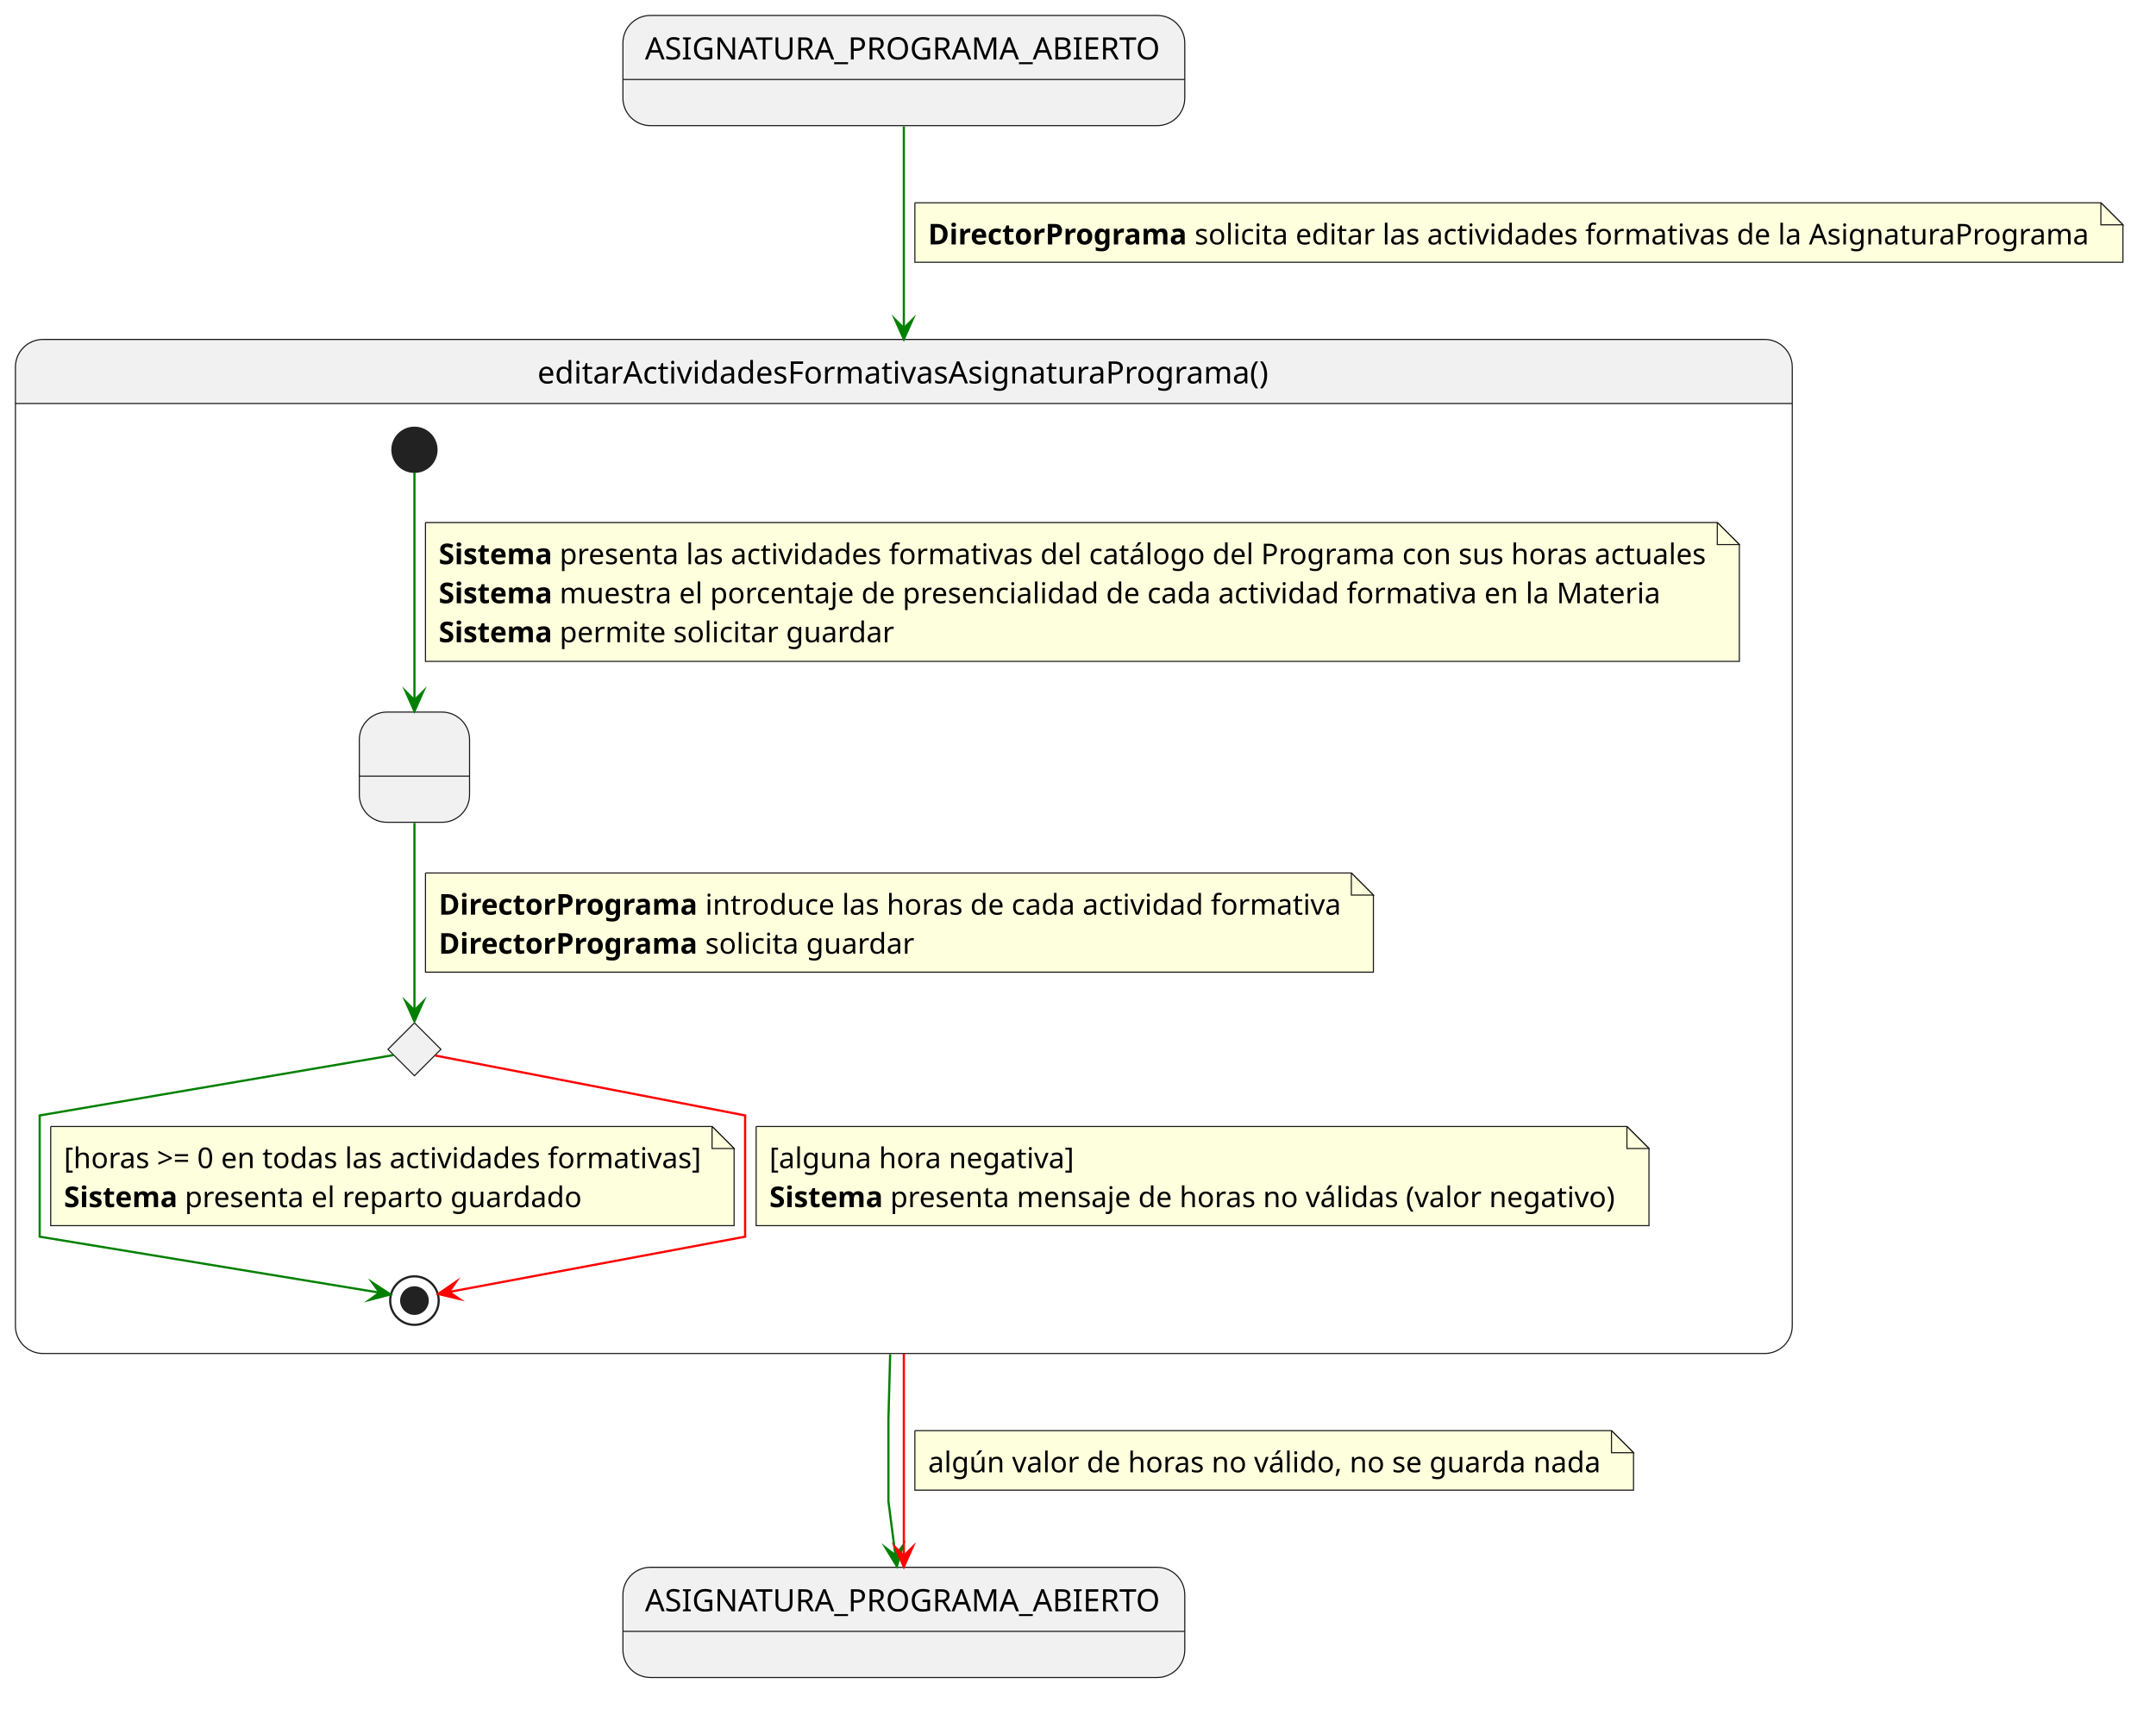
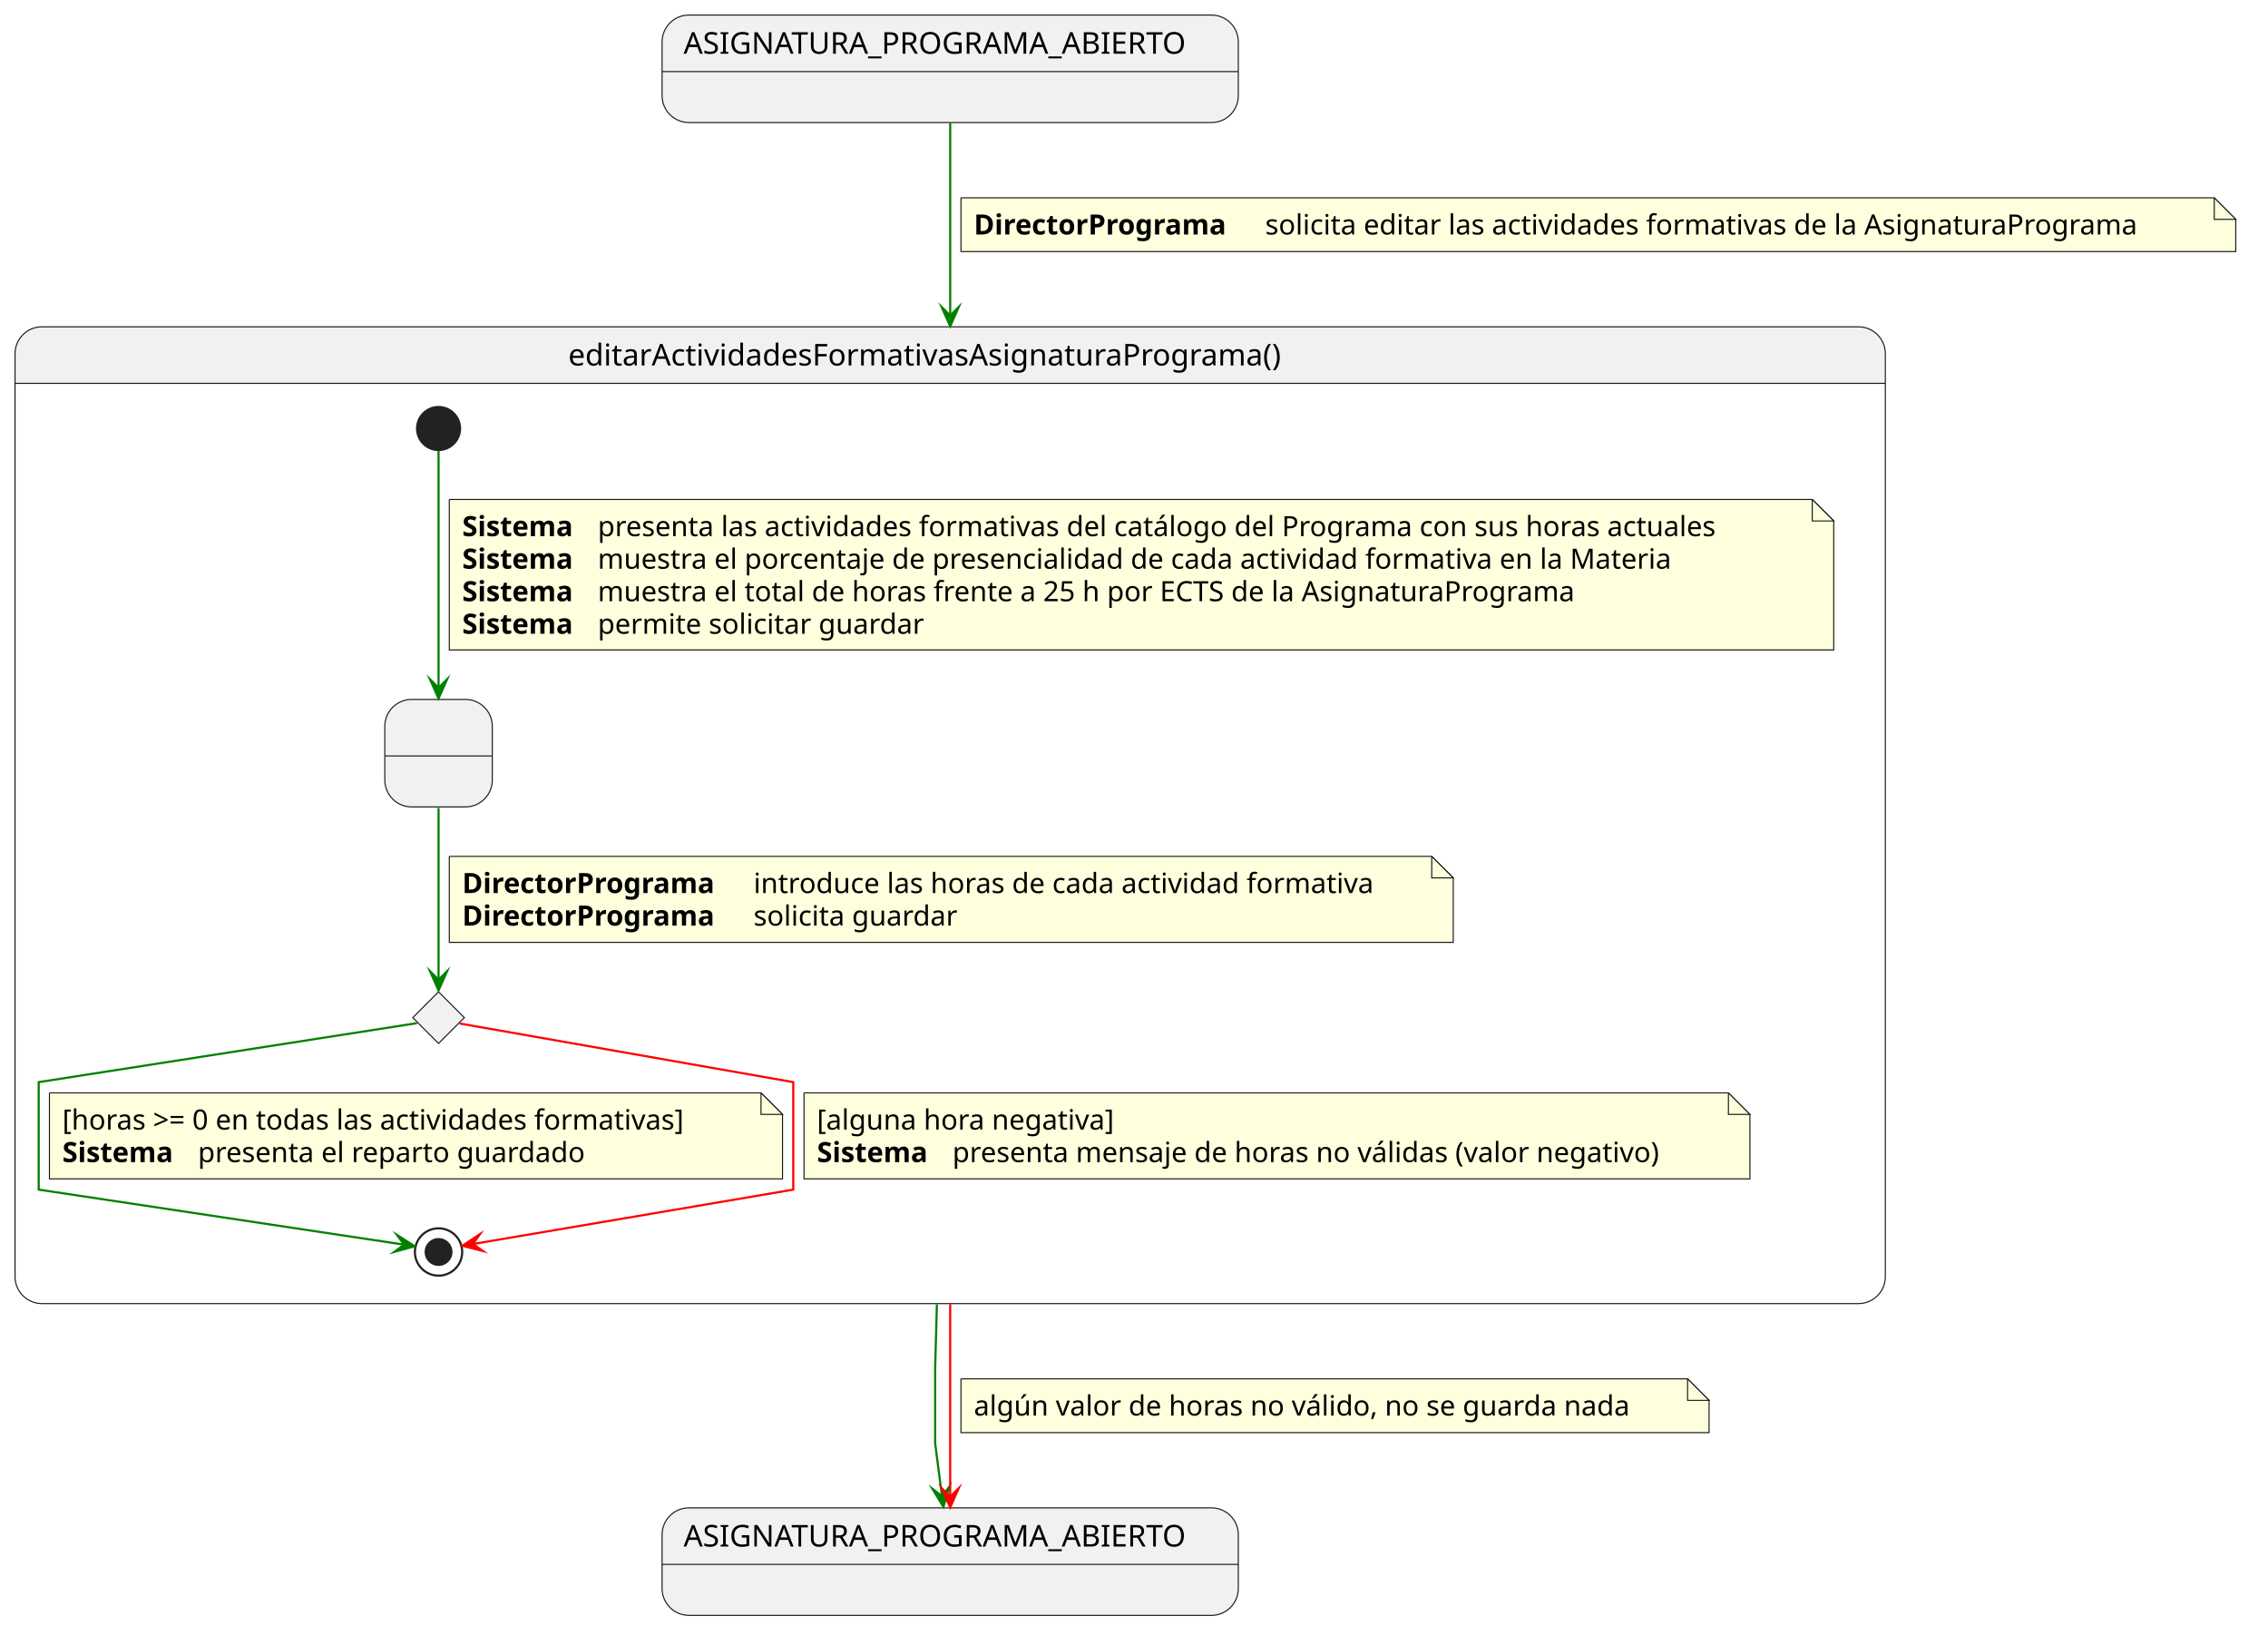
- <svg xmlns="http://www.w3.org/2000/svg" version="1.1" data-diagram-type="STATE" style="width:978px;height:775px;background:#FFFFFF;" width="978px" height="775px" viewBox="0 0 978 775" zoomAndPan="magnify" preserveAspectRatio="none" contentStyleType="text/css">
+ <svg xmlns="http://www.w3.org/2000/svg" version="1.1" data-diagram-type="STATE" style="width:1055px;height:765px;background:#FFFFFF;" width="1055px" height="765px" viewBox="0 0 1055 765" zoomAndPan="magnify" preserveAspectRatio="none" contentStyleType="text/css">
  <defs />
  <g font-family="sans-serif" lengthAdjust="spacing">
-     <g class="entity" data-qualified-name="ASIGNATURA_PROGRAMA_ABIERTO" id="ent0001" data-source-line="4">
-       <rect x="282.57" y="7" width="254.863" height="50" fill="#F1F1F1" style="stroke:#181818;stroke-width:0.5;" rx="12.5" ry="12.5" />
-       <line x1="282.57" y1="36.068" x2="537.433" y2="36.068" style="stroke:#181818;stroke-width:0.5;" />
-       <text x="292.57" y="26.966" fill="#000" font-size="14" textLength="234.863">ASIGNATURA_PROGRAMA_ABIERTO</text>
+     <g class="entity" data-qualified-name="ASIGNATURA_PROGRAMA_ABIERTO" id="ent0001" data-source-line="3">
+       <rect x="307.98" y="7" width="268.049" height="50" fill="#F1F1F1" style="stroke:#181818;stroke-width:0.5;" rx="12.5" ry="12.5" />
+       <line x1="307.98" y1="33.297" x2="576.029" y2="33.297" style="stroke:#181818;stroke-width:0.5;" />
+       <text x="317.98" y="24.995" fill="#000" font-size="14" textLength="248.049">ASIGNATURA_PROGRAMA_ABIERTO</text>
    </g>
-     <g class="entity" data-qualified-name="ASIGNATURA_PROGRAMA_ABIERTO_SALIDA" id="ent0002" data-source-line="5">
-       <rect x="282.57" y="711.07" width="254.863" height="50" fill="#F1F1F1" style="stroke:#181818;stroke-width:0.5;" rx="12.5" ry="12.5" />
-       <line x1="282.57" y1="740.138" x2="537.433" y2="740.138" style="stroke:#181818;stroke-width:0.5;" />
-       <text x="292.57" y="731.036" fill="#000" font-size="14" textLength="234.863">ASIGNATURA_PROGRAMA_ABIERTO</text>
+     <g class="entity" data-qualified-name="ASIGNATURA_PROGRAMA_ABIERTO_SALIDA" id="ent0002" data-source-line="4">
+       <rect x="307.98" y="701.3" width="268.049" height="50" fill="#F1F1F1" style="stroke:#181818;stroke-width:0.5;" rx="12.5" ry="12.5" />
+       <line x1="307.98" y1="727.597" x2="576.029" y2="727.597" style="stroke:#181818;stroke-width:0.5;" />
+       <text x="317.98" y="719.295" fill="#000" font-size="14" textLength="248.049">ASIGNATURA_PROGRAMA_ABIERTO</text>
    </g>
-     <g class="entity" data-qualified-name="editarActividadesFormativasAsignaturaPrograma" id="ent0003" data-source-line="12">
-       <path d="M19.5,154 L800.5,154 A12.5,12.5 0 0 1 813,166.5 L813,183.068 L7,183.068 L7,166.5 A12.5,12.5 0 0 1 19.5,154" fill="#F1F1F1" />
-       <rect x="7" y="154" width="806" height="460.068" fill="none" style="stroke:#181818;stroke-width:0.5;" rx="12.5" ry="12.5" />
-       <line x1="7" y1="183.068" x2="813" y2="183.068" style="stroke:#181818;stroke-width:0.5;" />
-       <text x="243.814" y="173.966" fill="#000" font-size="14" textLength="332.373">editarActividadesFormativasAsignaturaPrograma()</text>
-       <g class="entity" data-qualified-name="editarActividadesFormativasAsignaturaPrograma.EditandoReparto" id="ent0004" data-source-line="14">
-         <rect x="163" y="323.068" width="50" height="50" fill="#F1F1F1" style="stroke:#181818;stroke-width:0.5;" rx="12.5" ry="12.5" />
-         <line x1="163" y1="352.136" x2="213" y2="352.136" style="stroke:#181818;stroke-width:0.5;" />
-         <text x="186.18" y="343.034" fill="#000" font-size="14"> </text>
+     <g class="entity" data-qualified-name="editarActividadesFormativasAsignaturaPrograma" id="ent0003" data-source-line="11">
+       <path d="M19.5,152 L864.5,152 A12.5,12.5 0 0 1 877,164.5 L877,178.297 L7,178.297 L7,164.5 A12.5,12.5 0 0 1 19.5,152" fill="#F1F1F1" />
+       <rect x="7" y="152" width="870" height="454.297" fill="none" style="stroke:#181818;stroke-width:0.5;" rx="12.5" ry="12.5" />
+       <line x1="7" y1="178.297" x2="877" y2="178.297" style="stroke:#181818;stroke-width:0.5;" />
+       <text x="264.324" y="169.995" fill="#000" font-size="14" textLength="355.353">editarActividadesFormativasAsignaturaPrograma()</text>
+       <g class="entity" data-qualified-name="editarActividadesFormativasAsignaturaPrograma.EditandoReparto" id="ent0004" data-source-line="13">
+         <rect x="179" y="325.297" width="50" height="50" fill="#F1F1F1" style="stroke:#181818;stroke-width:0.5;" rx="12.5" ry="12.5" />
+         <line x1="179" y1="351.594" x2="229" y2="351.594" style="stroke:#181818;stroke-width:0.5;" />
+         <text x="201.775" y="343.292" fill="#000" font-size="14"> </text>
      </g>
      <g class="entity" data-qualified-name="editarActividadesFormativasAsignaturaPrograma.c" id="ent0005">
-         <polygon points="188,464.068,200,476.068,188,488.068,176,476.068,188,464.068" fill="#F1F1F1" style="stroke:#181818;stroke-width:0.5;stroke-linejoin:miter;stroke-miterlimit:10;" />
+         <polygon points="204,461.297,216,473.297,204,485.297,192,473.297,204,461.297" fill="#F1F1F1" style="stroke:#181818;stroke-width:0.5;stroke-linejoin:miter;stroke-miterlimit:10;" />
      </g>
-       <g class="start_entity" data-qualified-name="editarActividadesFormativasAsignaturaPrograma..start.editarActividadesFormativasAsignaturaPrograma" id="ent0007" data-source-line="17">
-         <ellipse cx="188" cy="204.068" rx="10" ry="10" fill="#222" style="stroke:#222;stroke-width:1;" />
+       <g class="start_entity" data-qualified-name="editarActividadesFormativasAsignaturaPrograma..start.editarActividadesFormativasAsignaturaPrograma" id="ent0007" data-source-line="16">
+         <ellipse cx="204" cy="199.297" rx="10" ry="10" fill="#222" style="stroke:#222;stroke-width:1;" />
      </g>
      <g class="end_entity" data-qualified-name="editarActividadesFormativasAsignaturaPrograma..end.editarActividadesFormativasAsignaturaPrograma" id="ent0010" data-source-line="30">
-         <ellipse cx="188" cy="590.068" rx="11" ry="11" fill="none" style="stroke:#222;stroke-width:1;" />
-         <ellipse cx="188" cy="590.068" rx="6" ry="6" fill="#222" style="stroke:#222;stroke-width:1;" />
+         <ellipse cx="204" cy="582.297" rx="11" ry="11" fill="none" style="stroke:#222;stroke-width:1;" />
+         <ellipse cx="204" cy="582.297" rx="6" ry="6" fill="#222" style="stroke:#222;stroke-width:1;" />
      </g>
-       <g class="link" data-entity-1="ent0007" data-entity-2="ent0004" id="lnk8" data-source-line="17" data-link-type="dependency">
-         <path d="M188,214.388 C188,236.108 188,285.668 188,317.658" style="stroke:#008000;stroke-width:1;" fill="none" id="*start*editarActividadesFormativasAsignaturaPrograma-to-EditandoReparto" />
-         <polygon points="188,322.658,192,313.658,188,317.658,184,313.658,188,322.658" fill="#008000" style="stroke:#008000;stroke-width:1;stroke-linejoin:miter;stroke-miterlimit:10;" />
-         <path d="M193,237.068 L193,300.068 L789,300.068 L789,247.068 L779,237.068 L193,237.068" style="stroke:#181818;stroke-width:0.5;" fill="#FEFFDD" />
-         <path d="M779,237.068 L779,247.068 L789,247.068 L779,237.068" style="stroke:#181818;stroke-width:0.5;" fill="#FEFFDD" />
-         <text x="199" y="255.965" fill="#000" font-size="13" textLength="51.441" font-weight="700">Sistema</text>
-         <text x="253.821" y="255.965" fill="#000" font-size="13" textLength="521.079">presenta las actividades formativas del catálogo del Programa con sus horas actuales</text>
-         <text x="199" y="273.671" fill="#000" font-size="13" textLength="51.441" font-weight="700">Sistema</text>
-         <text x="253.821" y="273.671" fill="#000" font-size="13" textLength="500.175">muestra el porcentaje de presencialidad de cada actividad formativa en la Materia</text>
-         <text x="199" y="291.377" fill="#000" font-size="13" textLength="51.441" font-weight="700">Sistema</text>
-         <text x="253.821" y="291.377" fill="#000" font-size="13" textLength="152.087">permite solicitar guardar</text>
+       <g class="link" data-entity-1="ent0007" data-entity-2="ent0004" id="lnk8" data-source-line="16" data-link-type="dependency">
+         <path d="M204,209.617 C204,232.367 204,286.297 204,319.897" style="stroke:#008000;stroke-width:1;" fill="none" id="*start*editarActividadesFormativasAsignaturaPrograma-to-EditandoReparto" />
+         <polygon points="204,324.897,208,315.897,204,319.897,200,315.897,204,324.897" fill="#008000" style="stroke:#008000;stroke-width:1;stroke-linejoin:miter;stroke-miterlimit:10;" />
+         <path d="M209,232.297 L209,302.297 L853,302.297 L853,242.297 L843,232.297 L209,232.297" style="stroke:#181818;stroke-width:0.5;" fill="#FEFFDD" />
+         <path d="M843,232.297 L843,242.297 L853,242.297 L843,232.297" style="stroke:#181818;stroke-width:0.5;" fill="#FEFFDD" />
+         <text x="215" y="249.364" fill="#000" font-size="13" textLength="58.906" font-weight="700">Sistema</text>
+         <text x="278.039" y="249.364" fill="#000" font-size="13" textLength="560.695">presenta las actividades formativas del catálogo del Programa con sus horas actuales</text>
+         <text x="215" y="264.497" fill="#000" font-size="13" textLength="58.906" font-weight="700">Sistema</text>
+         <text x="278.039" y="264.497" fill="#000" font-size="13" textLength="539.1">muestra el porcentaje de presencialidad de cada actividad formativa en la Materia</text>
+         <text x="215" y="279.629" fill="#000" font-size="13" textLength="58.906" font-weight="700">Sistema</text>
+         <text x="278.039" y="279.629" fill="#000" font-size="13" textLength="490.242">muestra el total de horas frente a 25 h por ECTS de la AsignaturaPrograma</text>
+         <text x="215" y="294.762" fill="#000" font-size="13" textLength="58.906" font-weight="700">Sistema</text>
+         <text x="278.039" y="294.762" fill="#000" font-size="13" textLength="161.713">permite solicitar guardar</text>
      </g>
      <g class="link" data-entity-1="ent0004" data-entity-2="ent0005" id="lnk9" data-source-line="24" data-link-type="dependency">
-         <path d="M188,373.358 C188,400.398 188,437.948 188,458.368" style="stroke:#008000;stroke-width:1;" fill="none" id="EditandoReparto-to-c" />
-         <polygon points="188,463.368,192,454.368,188,458.368,184,454.368,188,463.368" fill="#008000" style="stroke:#008000;stroke-width:1;stroke-linejoin:miter;stroke-miterlimit:10;" />
-         <path d="M193,396.068 L193,441.068 L623,441.068 L623,406.068 L613,396.068 L193,396.068" style="stroke:#181818;stroke-width:0.5;" fill="#FEFFDD" />
-         <path d="M613,396.068 L613,406.068 L623,406.068 L613,396.068" style="stroke:#181818;stroke-width:0.5;" fill="#FEFFDD" />
-         <text x="199" y="414.965" fill="#000" font-size="13" textLength="117.546" font-weight="700">DirectorPrograma</text>
-         <text x="319.926" y="414.965" fill="#000" font-size="13" textLength="288.925">introduce las horas de cada actividad formativa</text>
-         <text x="199" y="432.671" fill="#000" font-size="13" textLength="117.546" font-weight="700">DirectorPrograma</text>
-         <text x="319.926" y="432.671" fill="#000" font-size="13" textLength="95.108">solicita guardar</text>
+         <path d="M204,375.787 C204,401.607 204,436.207 204,455.667" style="stroke:#008000;stroke-width:1;" fill="none" id="EditandoReparto-to-c" />
+         <polygon points="204,460.667,208,451.667,204,455.667,200,451.667,204,460.667" fill="#008000" style="stroke:#008000;stroke-width:1;stroke-linejoin:miter;stroke-miterlimit:10;" />
+         <path d="M209,398.297 L209,438.297 L676,438.297 L676,408.297 L666,398.297 L209,398.297" style="stroke:#181818;stroke-width:0.5;" fill="#FEFFDD" />
+         <path d="M666,398.297 L666,408.297 L676,408.297 L666,398.297" style="stroke:#181818;stroke-width:0.5;" fill="#FEFFDD" />
+         <text x="215" y="415.364" fill="#000" font-size="13" textLength="131.416" font-weight="700">DirectorPrograma</text>
+         <text x="350.548" y="415.364" fill="#000" font-size="13" textLength="311.359">introduce las horas de cada actividad formativa</text>
+         <text x="215" y="430.497" fill="#000" font-size="13" textLength="131.416" font-weight="700">DirectorPrograma</text>
+         <text x="350.548" y="430.497" fill="#000" font-size="13" textLength="101.271">solicita guardar</text>
      </g>
      <g class="link" data-entity-1="ent0005" data-entity-2="ent0010" id="lnk11" data-source-line="30" data-link-type="dependency">
-         <path d="M178.37,478.708 C142.41,484.848 18,506.068 18,506.068 C18,506.068 18,561.068 18,561.068 C18,561.068 134.656,580.285 172.176,586.465" style="stroke:#008000;stroke-width:1;" fill="none" id="c-to-*end*editarActividadesFormativasAsignaturaPrograma" />
-         <polygon points="177.11,587.278,168.88,581.868,172.176,586.465,167.58,589.762,177.11,587.278" fill="#008000" style="stroke:#008000;stroke-width:1;stroke-linejoin:miter;stroke-miterlimit:10;" />
-         <path d="M23,511.068 L23,556.068 L333,556.068 L333,521.068 L323,511.068 L23,511.068" style="stroke:#181818;stroke-width:0.5;" fill="#FEFFDD" />
-         <path d="M323,511.068 L323,521.068 L333,521.068 L323,511.068" style="stroke:#181818;stroke-width:0.5;" fill="#FEFFDD" />
-         <text x="29" y="529.965" fill="#000" font-size="13" textLength="289.328">[horas &gt;= 0 en todas las actividades formativas]</text>
-         <text x="29" y="547.671" fill="#000" font-size="13" textLength="51.441" font-weight="700">Sistema</text>
-         <text x="83.821" y="547.671" fill="#000" font-size="13" textLength="180.856">presenta el reparto guardado</text>
+         <path d="M194,475.857 C155.37,481.877 18,503.297 18,503.297 C18,503.297 18,553.297 18,553.297 C18,553.297 147.936,572.852 187.976,578.882" style="stroke:#008000;stroke-width:1;" fill="none" id="c-to-*end*editarActividadesFormativasAsignaturaPrograma" />
+         <polygon points="192.92,579.627,184.616,574.331,187.976,578.882,183.425,582.242,192.92,579.627" fill="#008000" style="stroke:#008000;stroke-width:1;stroke-linejoin:miter;stroke-miterlimit:10;" />
+         <path d="M23,508.297 L23,548.297 L364,548.297 L364,518.297 L354,508.297 L23,508.297" style="stroke:#181818;stroke-width:0.5;" fill="#FEFFDD" />
+         <path d="M354,508.297 L354,518.297 L364,518.297 L354,508.297" style="stroke:#181818;stroke-width:0.5;" fill="#FEFFDD" />
+         <text x="29" y="525.364" fill="#000" font-size="13" textLength="320.049">[horas &gt;= 0 en todas las actividades formativas]</text>
+         <text x="29" y="540.497" fill="#000" font-size="13" textLength="58.906" font-weight="700">Sistema</text>
+         <text x="92.039" y="540.497" fill="#000" font-size="13" textLength="191.858">presenta el reparto guardado</text>
      </g>
      <g class="link" data-entity-1="ent0005" data-entity-2="ent0010" id="lnk12" data-source-line="36" data-link-type="dependency">
-         <path d="M197.38,478.878 C230.22,485.228 338,506.068 338,506.068 C338,506.068 338,561.068 338,561.068 C338,561.068 238.095,579.72 203.705,586.14" style="stroke:#F00;stroke-width:1;" fill="none" id="c-to-*end*editarActividadesFormativasAsignaturaPrograma-1" />
-         <polygon points="198.79,587.058,208.371,589.338,203.705,586.14,206.903,581.474,198.79,587.058" fill="#F00" style="stroke:#F00;stroke-width:1;stroke-linejoin:miter;stroke-miterlimit:10;" />
-         <path d="M343,511.068 L343,556.068 L748,556.068 L748,521.068 L738,511.068 L343,511.068" style="stroke:#181818;stroke-width:0.5;" fill="#FEFFDD" />
-         <path d="M738,511.068 L738,521.068 L748,521.068 L738,511.068" style="stroke:#181818;stroke-width:0.5;" fill="#FEFFDD" />
-         <text x="349" y="529.965" fill="#000" font-size="13" textLength="138.476">[alguna hora negativa]</text>
-         <text x="349" y="547.671" fill="#000" font-size="13" textLength="51.441" font-weight="700">Sistema</text>
-         <text x="403.821" y="547.671" fill="#000" font-size="13" textLength="329.251">presenta mensaje de horas no válidas (valor negativo)</text>
+         <path d="M213.83,476.027 C249.35,482.267 369,503.297 369,503.297 C369,503.297 369,553.297 369,553.297 C369,553.297 257.009,572.3 220.009,578.58" style="stroke:#F00;stroke-width:1;" fill="none" id="c-to-*end*editarActividadesFormativasAsignaturaPrograma-1" />
+         <polygon points="215.08,579.417,224.622,581.854,220.009,578.58,223.284,573.967,215.08,579.417" fill="#F00" style="stroke:#F00;stroke-width:1;stroke-linejoin:miter;stroke-miterlimit:10;" />
+         <path d="M374,508.297 L374,548.297 L814,548.297 L814,518.297 L804,508.297 L374,508.297" style="stroke:#181818;stroke-width:0.5;" fill="#FEFFDD" />
+         <path d="M804,508.297 L804,518.297 L814,518.297 L804,508.297" style="stroke:#181818;stroke-width:0.5;" fill="#FEFFDD" />
+         <text x="380" y="525.364" fill="#000" font-size="13" textLength="149.011">[alguna hora negativa]</text>
+         <text x="380" y="540.497" fill="#000" font-size="13" textLength="58.906" font-weight="700">Sistema</text>
+         <text x="443.039" y="540.497" fill="#000" font-size="13" textLength="355.964">presenta mensaje de horas no válidas (valor negativo)</text>
      </g>
    </g>
-     <g class="link" data-entity-1="ent0001" data-entity-2="ent0003" id="lnk6" data-source-line="7" data-link-type="dependency">
-       <path d="M410,57.34 C410,79.51 410,109.7 410,148.91" style="stroke:#008000;stroke-width:1;" fill="none" id="ASIGNATURA_PROGRAMA_ABIERTO-to-editarActividadesFormativasAsignaturaPrograma" />
-       <polygon points="410,153.91,414,144.91,410,148.91,406,144.91,410,153.91" fill="#008000" style="stroke:#008000;stroke-width:1;stroke-linejoin:miter;stroke-miterlimit:10;" />
-       <path d="M415,92 L415,119 L963,119 L963,102 L953,92 L415,92" style="stroke:#181818;stroke-width:0.5;" fill="#FEFFDD" />
-       <path d="M953,92 L953,102 L963,102 L953,92" style="stroke:#181818;stroke-width:0.5;" fill="#FEFFDD" />
-       <text x="421" y="110.897" fill="#000" font-size="13" textLength="117.546" font-weight="700">DirectorPrograma</text>
-       <text x="541.926" y="110.897" fill="#000" font-size="13" textLength="406.432">solicita editar las actividades formativas de la AsignaturaPrograma</text>
+     <g class="link" data-entity-1="ent0001" data-entity-2="ent0003" id="lnk6" data-source-line="6" data-link-type="dependency">
+       <path d="M442,57.27 C442,79.06 442,108.45 442,146.76" style="stroke:#008000;stroke-width:1;" fill="none" id="ASIGNATURA_PROGRAMA_ABIERTO-to-editarActividadesFormativasAsignaturaPrograma" />
+       <polygon points="442,151.76,446,142.76,442,146.76,438,142.76,442,151.76" fill="#008000" style="stroke:#008000;stroke-width:1;stroke-linejoin:miter;stroke-miterlimit:10;" />
+       <path d="M447,92 L447,117 L1040,117 L1040,102 L1030,92 L447,92" style="stroke:#181818;stroke-width:0.5;" fill="#FEFFDD" />
+       <path d="M1030,92 L1030,102 L1040,102 L1030,92" style="stroke:#181818;stroke-width:0.5;" fill="#FEFFDD" />
+       <text x="453" y="109.067" fill="#000" font-size="13" textLength="131.416" font-weight="700">DirectorPrograma</text>
+       <text x="588.548" y="109.067" fill="#000" font-size="13" textLength="436.877">solicita editar las actividades formativas de la AsignaturaPrograma</text>
    </g>
    <g class="link" data-entity-1="ent0003" data-entity-2="ent0002" id="lnk13" data-source-line="43" data-link-type="dependency">
-       <path d="M403.8,614.36 C403.31,632.54 403,644.07 403,644.07 C403,644.07 403,681.07 403,681.07 C403,681.07 404.338,691.351 406.188,705.641" style="stroke:#008000;stroke-width:1;" fill="none" id="editarActividadesFormativasAsignaturaPrograma-to-ASIGNATURA_PROGRAMA_ABIERTO_SALIDA" />
-       <polygon points="406.83,710.6,409.641,701.161,406.188,705.641,401.708,702.188,406.83,710.6" fill="#008000" style="stroke:#008000;stroke-width:1;stroke-linejoin:miter;stroke-miterlimit:10;" />
+       <path d="M435.81,606.67 C435.31,624.8 435,636.3 435,636.3 C435,636.3 435,671.3 435,671.3 C435,671.3 436.338,681.581 438.188,695.871" style="stroke:#008000;stroke-width:1;" fill="none" id="editarActividadesFormativasAsignaturaPrograma-to-ASIGNATURA_PROGRAMA_ABIERTO_SALIDA" />
+       <polygon points="438.83,700.83,441.641,691.391,438.188,695.871,433.708,692.418,438.83,700.83" fill="#008000" style="stroke:#008000;stroke-width:1;stroke-linejoin:miter;stroke-miterlimit:10;" />
    </g>
    <g class="link" data-entity-1="ent0003" data-entity-2="ent0002" id="lnk14" data-source-line="45" data-link-type="dependency">
-       <path d="M410,614.12 C410,653.42 410,683.69 410,705.86" style="stroke:#F00;stroke-width:1;" fill="none" id="editarActividadesFormativasAsignaturaPrograma-to-ASIGNATURA_PROGRAMA_ABIERTO_SALIDA-1" />
-       <polygon points="410,710.86,414,701.86,410,705.86,406,701.86,410,710.86" fill="#F00" style="stroke:#F00;stroke-width:1;stroke-linejoin:miter;stroke-miterlimit:10;" />
-       <path d="M415,649.07 L415,676.07 L741,676.07 L741,659.07 L731,649.07 L415,649.07" style="stroke:#181818;stroke-width:0.5;" fill="#FEFFDD" />
-       <path d="M731,649.07 L731,659.07 L741,659.07 L731,649.07" style="stroke:#181818;stroke-width:0.5;" fill="#FEFFDD" />
-       <text x="421" y="667.967" fill="#000" font-size="13" textLength="305.63">algún valor de horas no válido, no se guarda nada</text>
+       <path d="M442,606.52 C442,644.89 442,674.32 442,696.11" style="stroke:#F00;stroke-width:1;" fill="none" id="editarActividadesFormativasAsignaturaPrograma-to-ASIGNATURA_PROGRAMA_ABIERTO_SALIDA-1" />
+       <polygon points="442,701.11,446,692.11,442,696.11,438,692.11,442,701.11" fill="#F00" style="stroke:#F00;stroke-width:1;stroke-linejoin:miter;stroke-miterlimit:10;" />
+       <path d="M447,641.3 L447,666.3 L795,666.3 L795,651.3 L785,641.3 L447,641.3" style="stroke:#181818;stroke-width:0.5;" fill="#FEFFDD" />
+       <path d="M785,641.3 L785,651.3 L795,651.3 L785,641.3" style="stroke:#181818;stroke-width:0.5;" fill="#FEFFDD" />
+       <text x="453" y="658.367" fill="#000" font-size="13" textLength="327.418">algún valor de horas no válido, no se guarda nada</text>
    </g>
  </g>
</svg>
